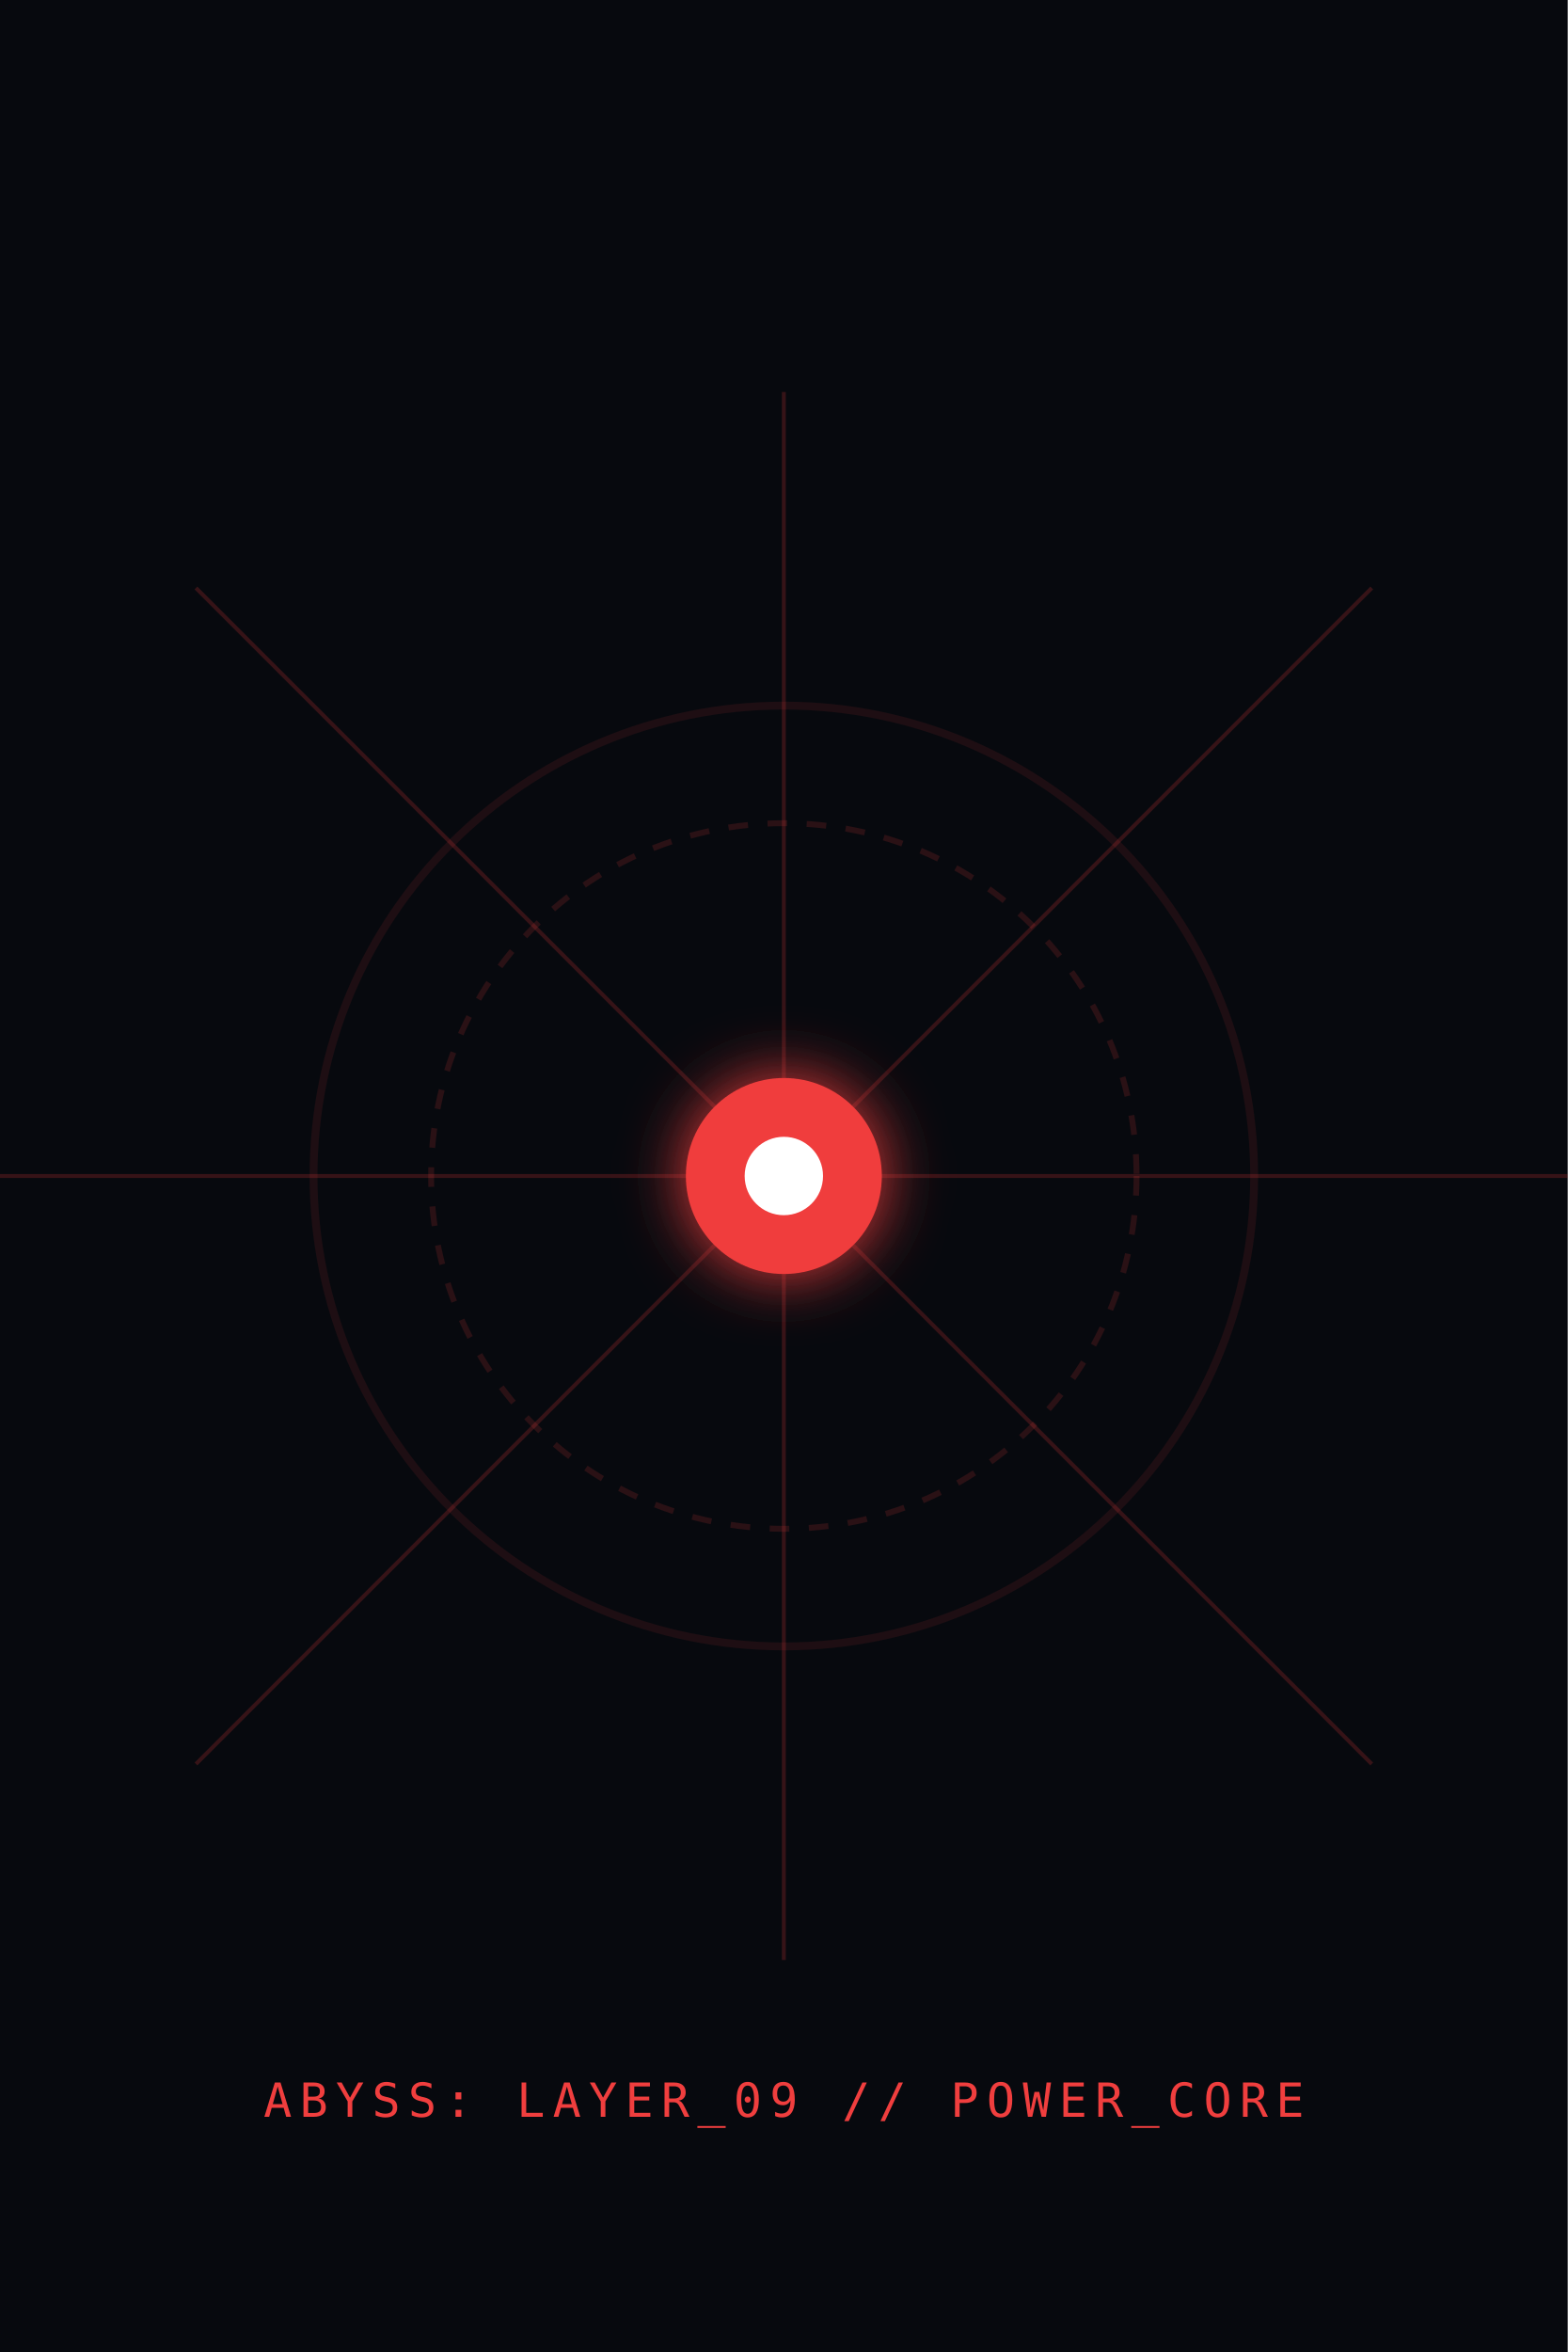
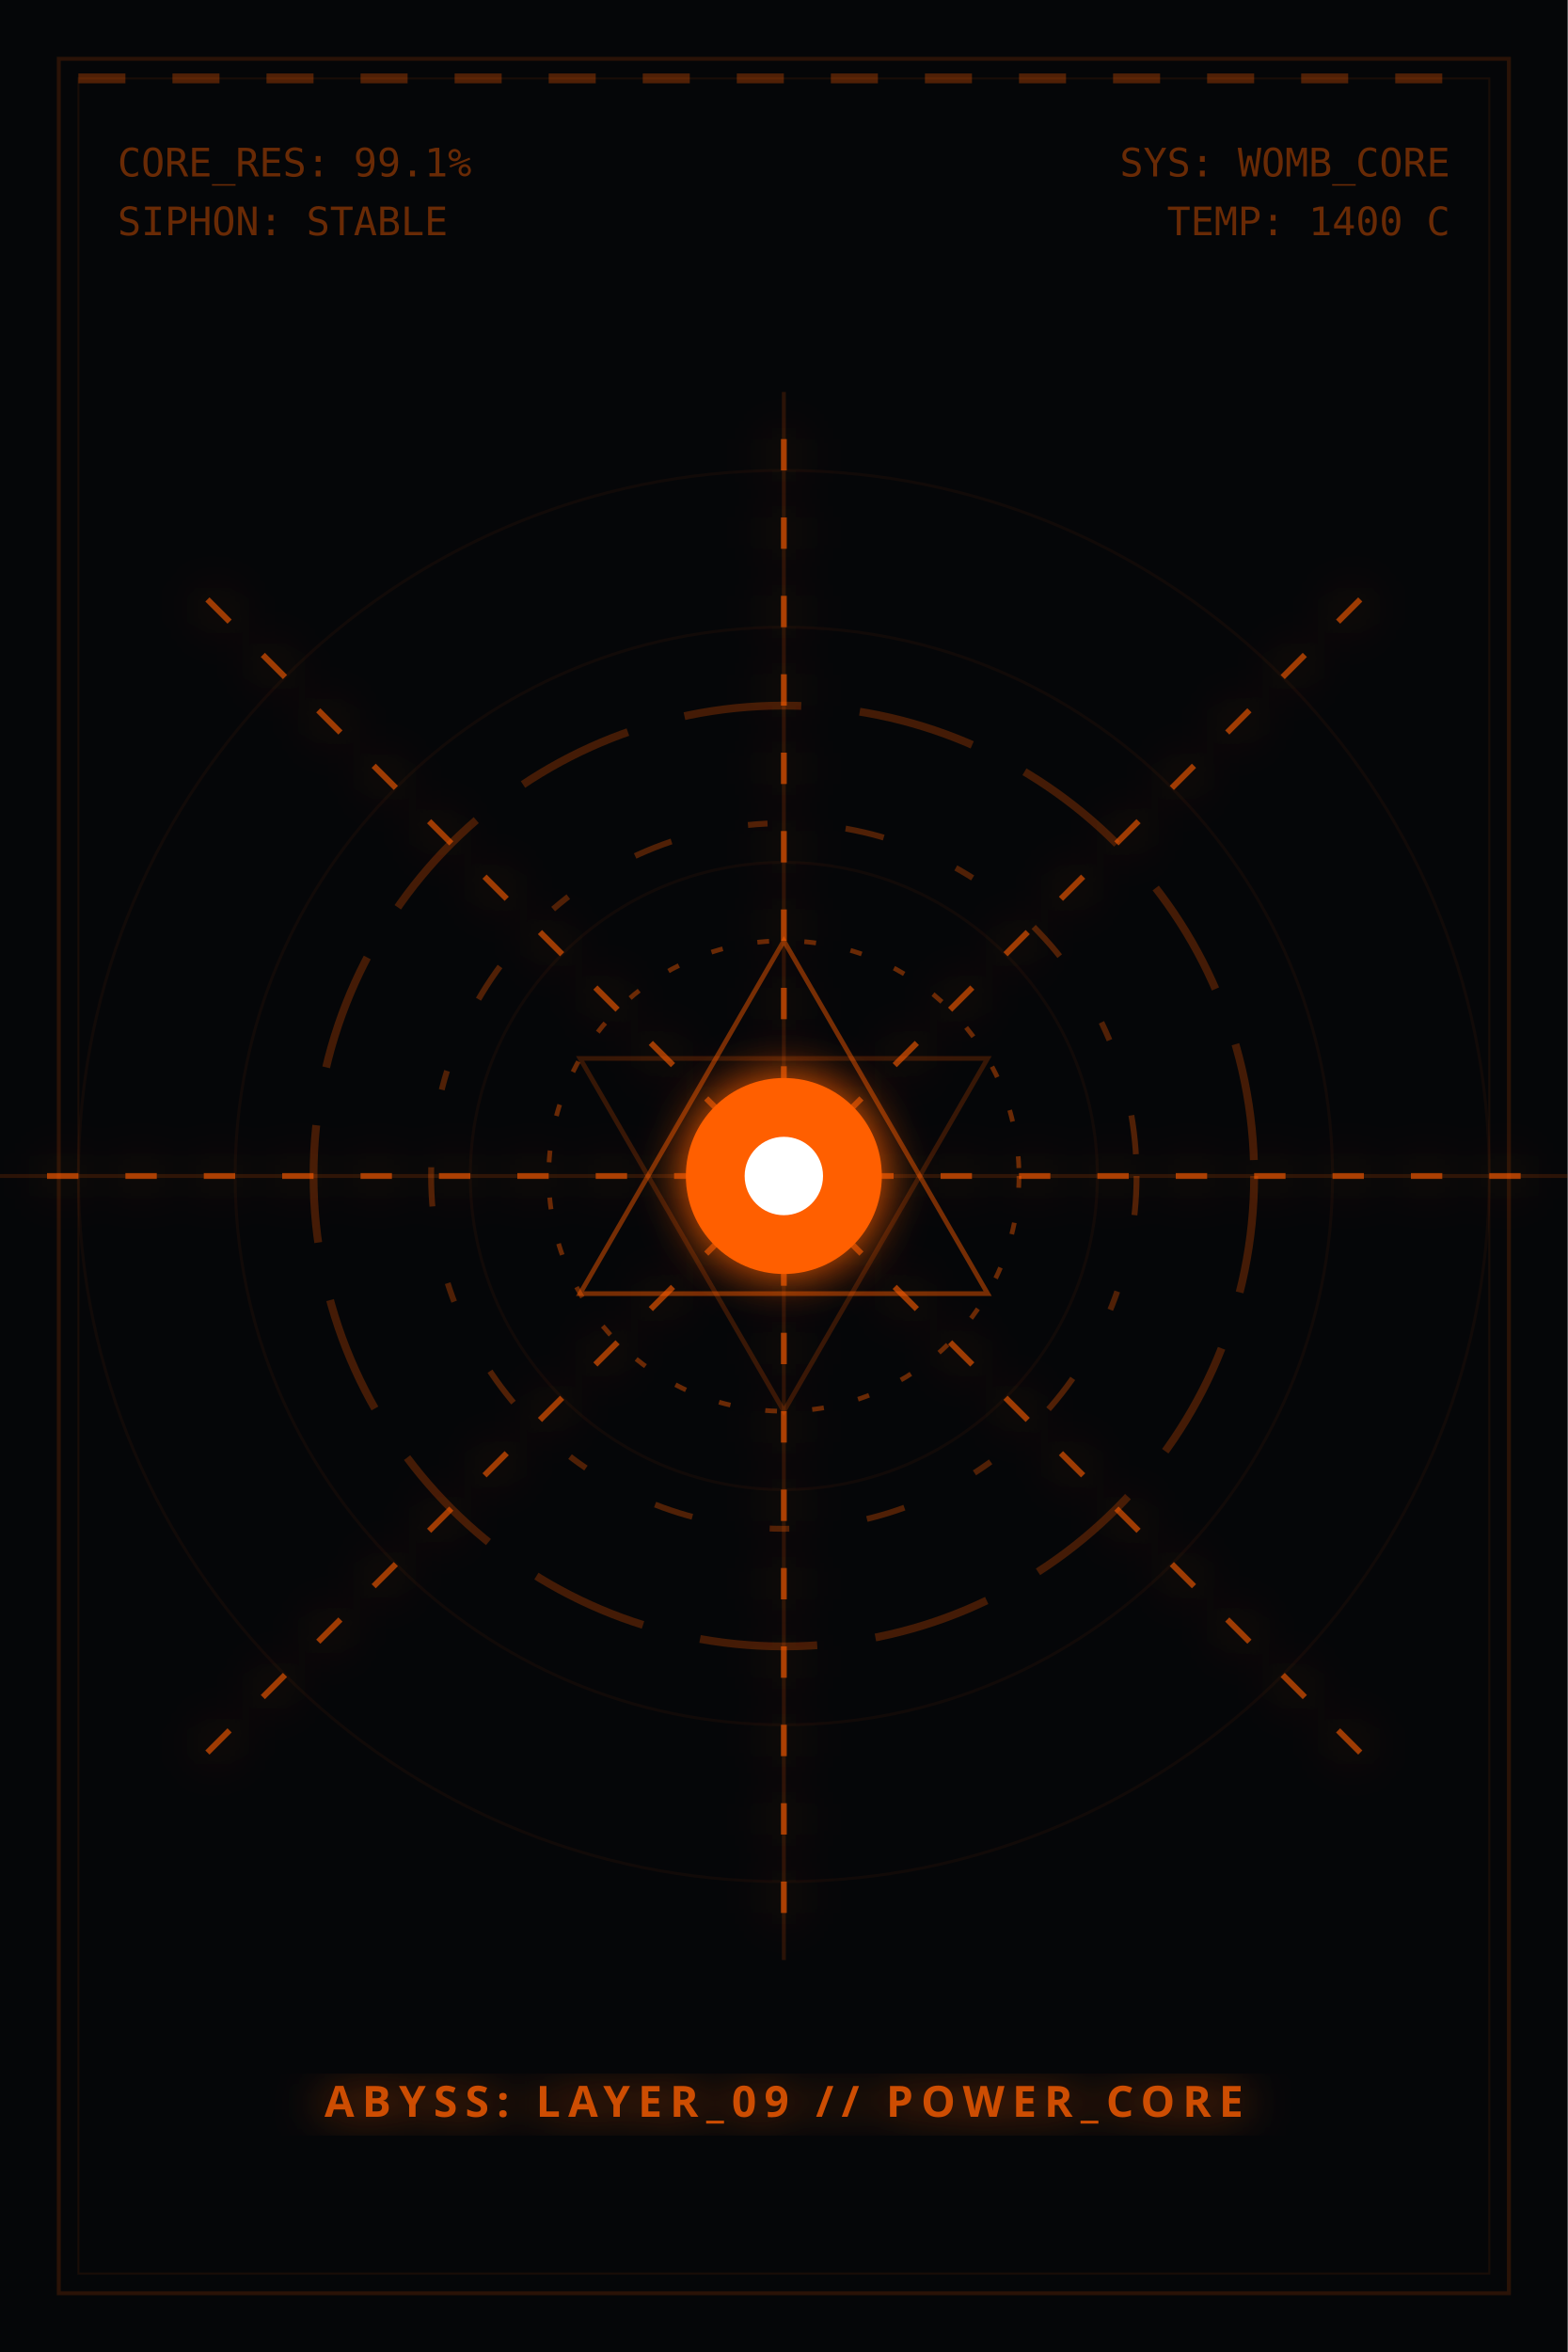
<svg xmlns="http://www.w3.org/2000/svg" viewBox="0 0 400 600" width="100%" height="100%">
-   <rect width="100%" height="100%" fill="#07090e" />
-   <circle cx="200" cy="300" r="120" fill="none" stroke="#f03e3e" stroke-width="2" stroke-opacity="0.1" />
-   <circle cx="200" cy="300" r="90" fill="none" stroke="#f03e3e" stroke-dasharray="5,5" stroke-width="1.5" stroke-opacity="0.15" />
-   <g stroke="#f03e3e" stroke-width="1" stroke-opacity="0.2">
+   <defs>
+     <filter id="glow-orange" x="-30%" y="-30%" width="160%" height="160%">
+       <feGaussianBlur stdDeviation="6" result="blur" />
+       <feMerge>
+         <feMergeNode in="blur" />
+         <feMergeNode in="SourceGraphic" />
+       </feMerge>
+     </filter>
+   </defs>
+   <style>
+     @keyframes spin-cw {
+       from { transform: rotate(0deg); }
+       to { transform: rotate(360deg); }
+     }
+     @keyframes spin-ccw {
+       from { transform: rotate(0deg); }
+       to { transform: rotate(-360deg); }
+     }
+     @keyframes core-heartbeat {
+       0%, 100% { transform: scale(1); filter: drop-shadow(0 0 6px #ff5e00); }
+       28% { transform: scale(1.15); filter: drop-shadow(0 0 20px #ff5e00); }
+       40% { transform: scale(1.05); }
+       55% { transform: scale(1.22); filter: drop-shadow(0 0 24px #ff5e00); }
+     }
+     @keyframes beam-flow-out {
+       0% { stroke-dashoffset: 0; }
+       100% { stroke-dashoffset: -40; }
+     }
+     @keyframes ring-pulse {
+       0%, 100% { transform: scale(1); opacity: 0.3; }
+       50% { transform: scale(1.08); opacity: 0.6; }
+     }
+     @keyframes scanline {
+       0% { transform: translateY(20px); opacity: 0.1; }
+       50% { transform: translateY(560px); opacity: 0.35; }
+       100% { transform: translateY(20px); opacity: 0.1; }
+     }
+ 
+     .spin-clockwise {
+       transform-origin: 200px 300px;
+       animation: spin-cw 20s infinite linear;
+     }
+     .spin-counter-clockwise {
+       transform-origin: 200px 300px;
+       animation: spin-ccw 14s infinite linear;
+     }
+     .core-pulse {
+       transform-origin: 200px 300px;
+       animation: core-heartbeat 4s infinite ease-in-out;
+     }
+     .power-beam {
+       stroke-dasharray: 8, 12;
+       animation: beam-flow-out 1.8s infinite linear;
+     }
+     .core-ring-pulse {
+       transform-origin: 200px 300px;
+       animation: ring-pulse 3s infinite ease-in-out;
+     }
+     .scanner-line {
+       animation: scanline 9s infinite ease-in-out;
+     }
+   </style>
+   <rect width="100%" height="100%" fill="#050608" />
+   <g stroke="#ff5e00" stroke-opacity="0.05" stroke-width="0.75">
+     <circle cx="200" cy="300" r="180" fill="none" />
+     <circle cx="200" cy="300" r="140" fill="none" />
+     <circle cx="200" cy="300" r="80" fill="none" />
+   </g>
+   <circle cx="200" cy="300" r="120" fill="none" stroke="#ff5e00" stroke-width="2" stroke-opacity="0.25" stroke-dasharray="30,15" class="spin-clockwise" />
+   <circle cx="200" cy="300" r="90" fill="none" stroke="#ff5e00" stroke-dasharray="10,20,5,20" stroke-width="1.5" stroke-opacity="0.3" class="spin-counter-clockwise" />
+   <circle cx="200" cy="300" r="60" fill="none" stroke="#ff5e00" stroke-width="1.2" stroke-dasharray="3,9" stroke-opacity="0.4" class="core-ring-pulse" />
+   <g stroke="#ff5e00" stroke-width="1.5" stroke-opacity="0.6" fill="none" class="power-beam" filter="url(#glow-orange)">
    <line x1="200" y1="300" x2="200" y2="100" />
    <line x1="200" y1="300" x2="200" y2="500" />
    <line x1="200" y1="300" x2="400" y2="300" />
    <line x1="200" y1="300" x2="0" y2="300" />
    <line x1="200" y1="300" x2="50" y2="150" />
    <line x1="200" y1="300" x2="350" y2="150" />
    <line x1="200" y1="300" x2="50" y2="450" />
    <line x1="200" y1="300" x2="350" y2="450" />
  </g>
-   <circle cx="200" cy="300" r="25" fill="#f03e3e" filter="drop-shadow(0 0 8px #f03e3e)" />
-   <circle cx="200" cy="300" r="10" fill="#ffffff" />
-   <text x="200" y="540" fill="#f03e3e" font-family="monospace" font-size="12" text-anchor="middle" letter-spacing="2">ABYSS: LAYER_09 // POWER_CORE</text>
+   <g stroke="#ff5e00" stroke-width="1" stroke-opacity="0.15" fill="none">
+     <line x1="200" y1="300" x2="200" y2="100" />
+     <line x1="200" y1="300" x2="200" y2="500" />
+     <line x1="200" y1="300" x2="400" y2="300" />
+     <line x1="200" y1="300" x2="0" y2="300" />
+   </g>
+   <g class="spin-clockwise" style="transform-origin: 200px 300px; animation-duration: 25s;" stroke="#ff5e00" stroke-opacity="0.45" stroke-width="1.2" fill="none">
+     <polygon points="200,240 252,330 148,330" />
+     <polygon points="200,360 252,270 148,270" stroke-opacity="0.2" />
+   </g>
+   <g class="core-pulse">
+     <circle cx="200" cy="300" r="25" fill="#ff5e00" filter="url(#glow-orange)" />
+     <circle cx="200" cy="300" r="10" fill="#ffffff" />
+   </g>
+   <rect x="15" y="15" width="370" height="570" fill="none" stroke="#ff5e00" stroke-opacity="0.15" stroke-width="1" />
+   <rect x="20" y="20" width="360" height="560" fill="none" stroke="#ff5e00" stroke-opacity="0.08" stroke-width="0.5" />
+   <path d="M 20,20 L 380,20" stroke="#ff5e00" stroke-width="2.5" stroke-dasharray="12,12" stroke-opacity="0.3" />
+   <g class="scanner-line">
+     <line x1="20" y1="0" x2="380" y2="0" stroke="#ff5e00" stroke-width="0.8" stroke-opacity="0.35" filter="url(#glow-orange)" />
+   </g>
+   <g fill="#ff5e00" font-family="monospace" font-size="10" opacity="0.8">
+     <text x="30" y="45" opacity="0.5">CORE_RES: 99.1%</text>
+     <text x="30" y="60" opacity="0.5">SIPHON: STABLE</text>
+     <text x="370" y="45" opacity="0.5" text-anchor="end">SYS: WOMB_CORE</text>
+     <text x="370" y="60" opacity="0.5" text-anchor="end">TEMP: 1400 C</text>
+     <text x="200" y="540" fill="#ff5e00" font-family="'Orbitron', sans-serif" font-weight="700" font-size="11" text-anchor="middle" letter-spacing="2" filter="url(#glow-orange)">ABYSS: LAYER_09 // POWER_CORE</text>
+   </g>
</svg>
